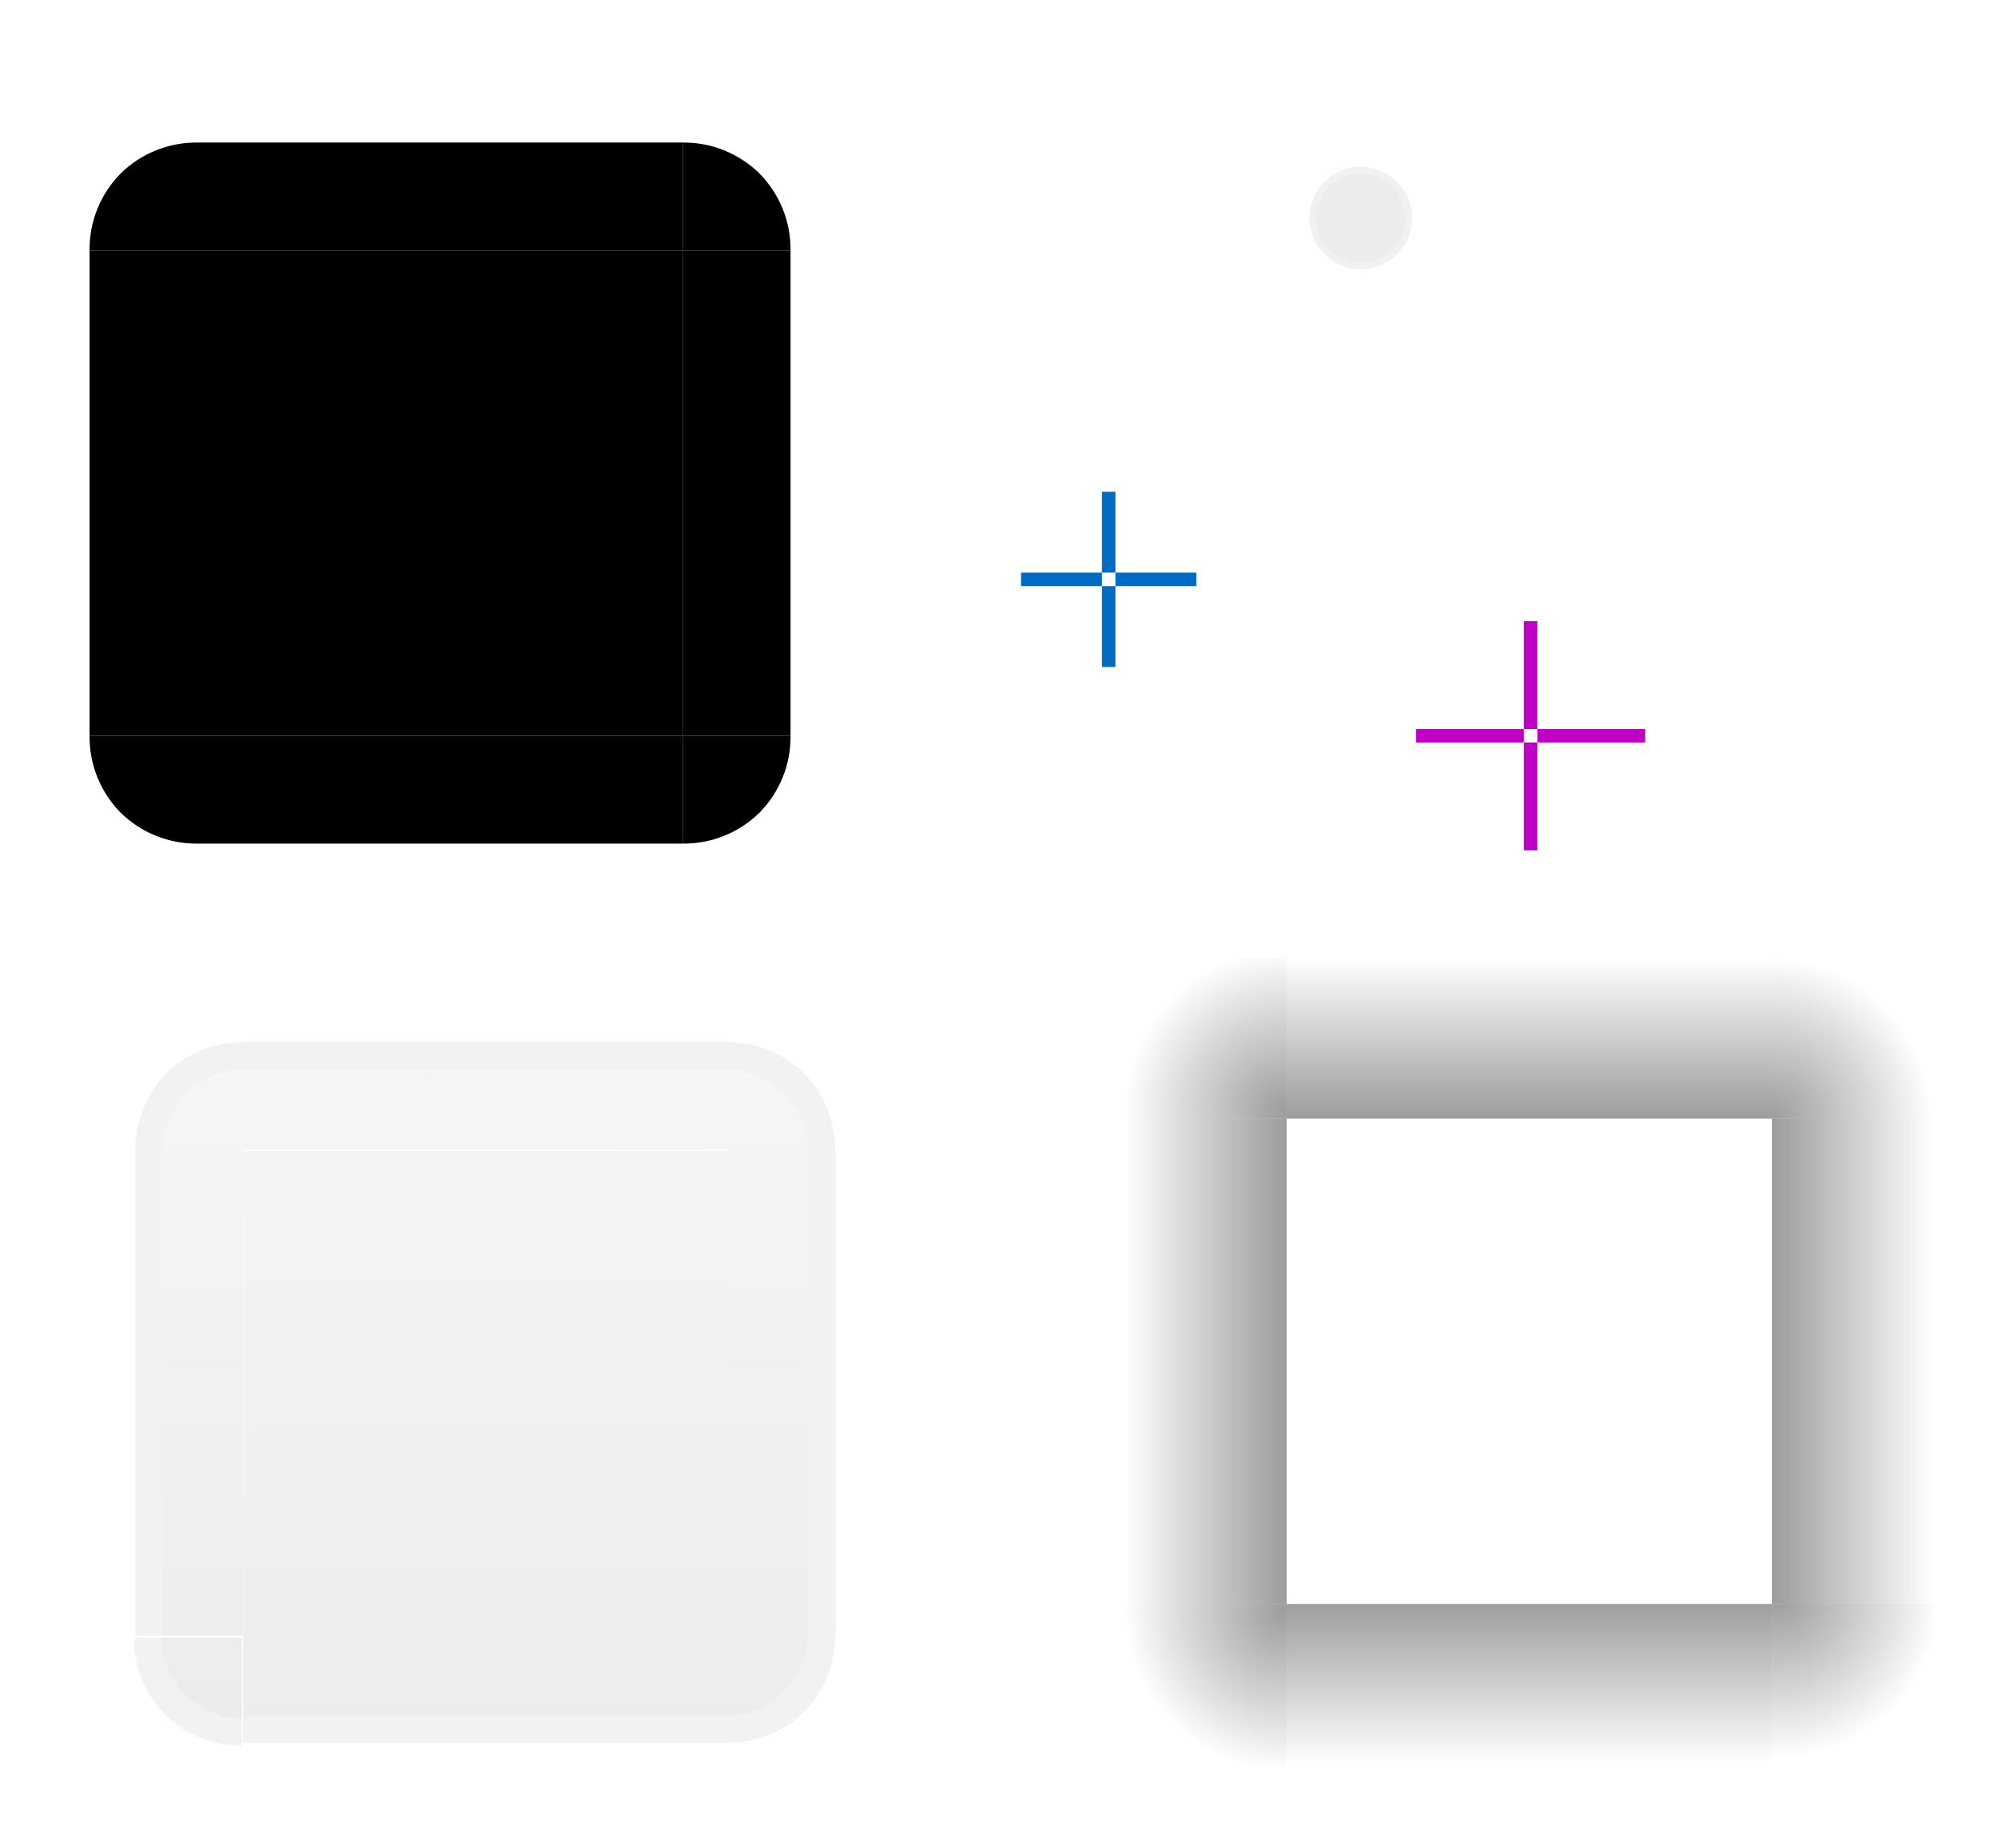
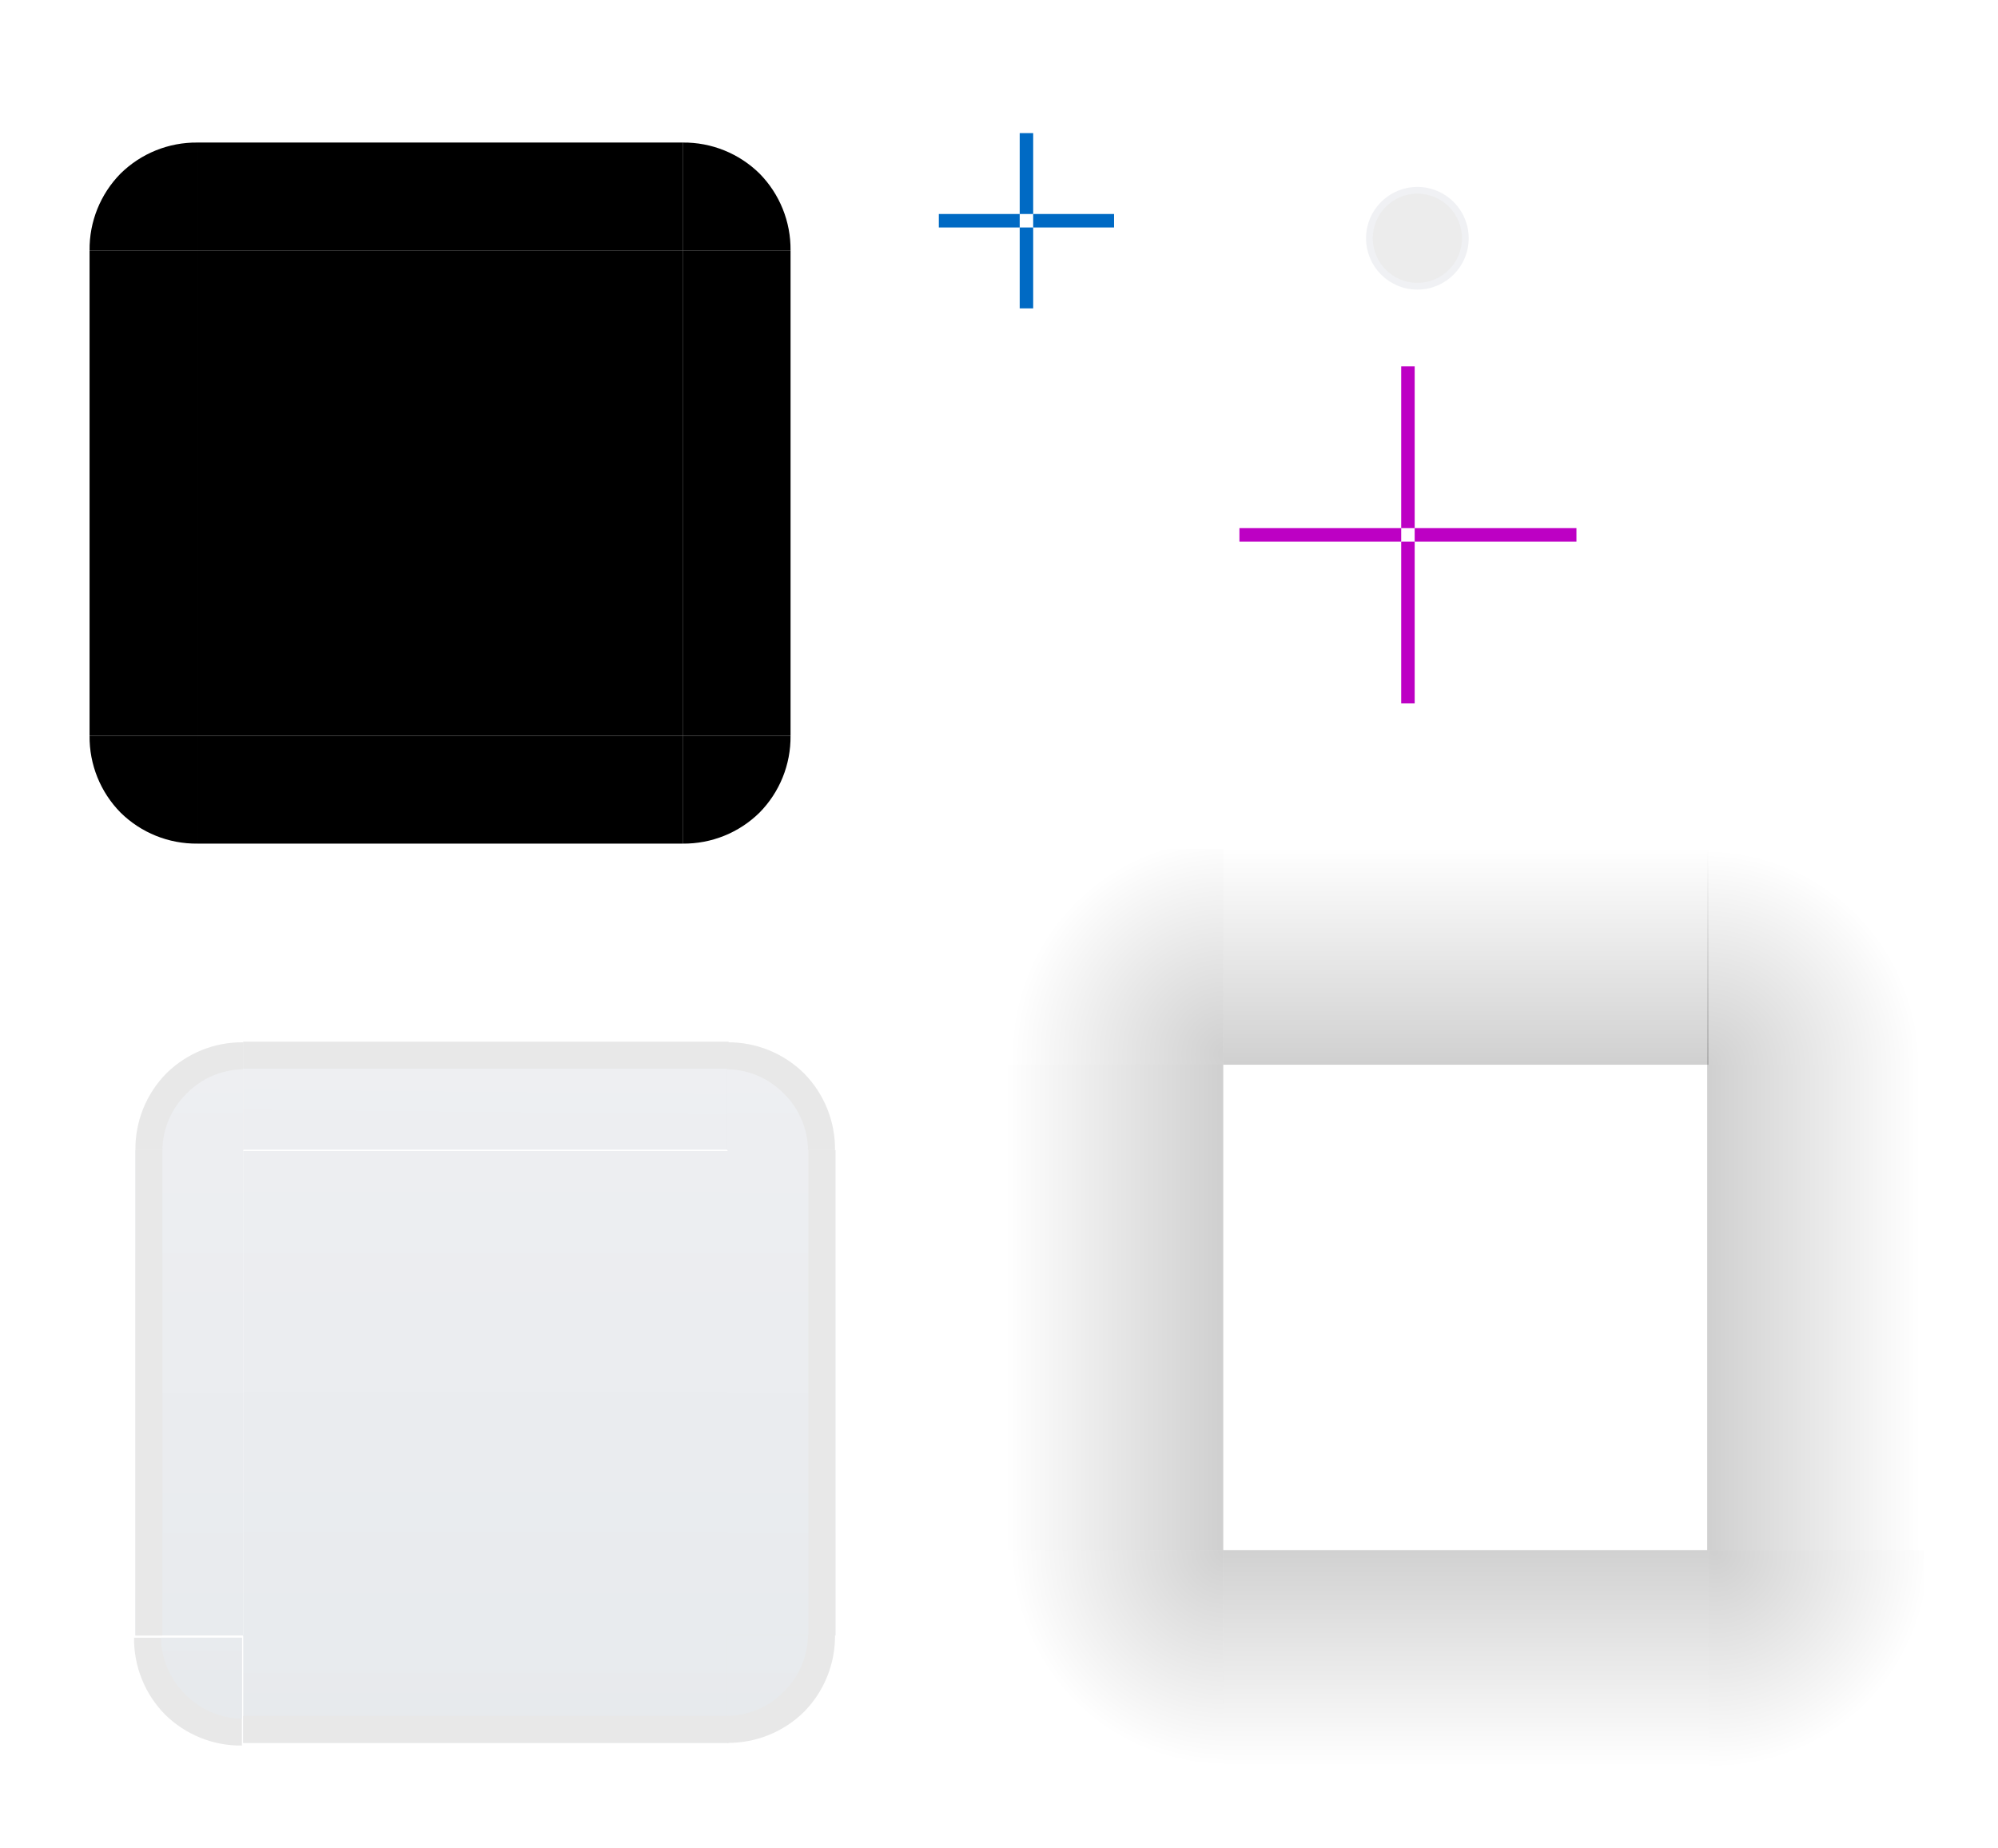
<svg xmlns="http://www.w3.org/2000/svg" xmlns:ns1="http://www.openswatchbook.org/uri/2009/osb" xmlns:xlink="http://www.w3.org/1999/xlink" width="148.216" height="137.016" id="svg3642" version="1.0" viewBox="0 0 148.216 137.016">
  <defs id="defs3644">
-     <linearGradient id="linearGradient952">
-       <stop style="stop-color:#ececec;stop-opacity:1" offset="0" id="stop948" />
-       <stop style="stop-color:#f6f6f6;stop-opacity:1" offset="1" id="stop950" />
-     </linearGradient>
    <linearGradient id="linearGradient1038" ns1:paint="solid">
      <stop style="stop-color:#000000;stop-opacity:1;" offset="0" id="stop1036" />
    </linearGradient>
    <linearGradient id="linearGradient1032" ns1:paint="solid">
      <stop style="stop-color:#000000;stop-opacity:1;" offset="0" id="stop1030" />
    </linearGradient>
    <linearGradient id="linearGradient1026" ns1:paint="solid">
      <stop style="stop-color:#000000;stop-opacity:1;" offset="0" id="stop1024" />
    </linearGradient>
    <linearGradient id="linearGradient1020" ns1:paint="solid">
      <stop style="stop-color:#000000;stop-opacity:1;" offset="0" id="stop1018" />
    </linearGradient>
    <linearGradient id="border" ns1:paint="solid">
-       <stop style="stop-color:#f2f2f2;stop-opacity:1;" offset="0" id="stop1012" />
+       <stop style="stop-color:#e8e8e8;stop-opacity:1;" offset="0" id="stop1012" />
+     </linearGradient>
+     <linearGradient id="bgnew">
+       <stop id="stop958" offset="0" style="stop-color:#e7eaed;stop-opacity:1" />
+       <stop id="stop960" offset="1" style="stop-color:#eeeff2;stop-opacity:1" />
    </linearGradient>
    <linearGradient ns1:paint="solid" id="mask">
      <stop id="stop896" offset="0" style="stop-color:#000000;stop-opacity:1;" />
    </linearGradient>
    <linearGradient y2="202.6" x2="-301.8" y1="202.6" x1="-304.8" gradientTransform="matrix(2.667,0,0,0.75,565.5,45.57)" gradientUnits="userSpaceOnUse" id="linearGradient933" xlink:href="#mask" />
    <linearGradient y2="328.8" x2="229.6" y1="328.8" x1="226.6" gradientTransform="matrix(2.667,0,0,0.75,-388.8,18.8)" gradientUnits="userSpaceOnUse" id="linearGradient935" xlink:href="#mask" />
    <linearGradient y2="202.6" x2="-352.8" y1="202.6" x1="-355.8" gradientTransform="matrix(2.667,0,0,0.75,657.5,45.57)" gradientUnits="userSpaceOnUse" id="linearGradient937" xlink:href="#mask" />
    <linearGradient y2="328.8" x2="226.6" y1="328.8" x1="178.6" gradientTransform="matrix(0.75,0,0,0.75,45.57,18.8)" gradientUnits="userSpaceOnUse" id="linearGradient939" xlink:href="#mask" />
    <linearGradient y2="328.8" x2="178.6" y1="328.8" x1="175.6" gradientTransform="matrix(2.667,0,0,0.75,-296.8,18.8)" gradientUnits="userSpaceOnUse" id="linearGradient941" xlink:href="#mask" />
    <linearGradient gradientTransform="translate(0.9156,69.4)" y2="-312.8" x2="222.6" y1="-312.8" x1="214.6" gradientUnits="userSpaceOnUse" id="linearGradient943" xlink:href="#mask" />
    <linearGradient y2="-312.8" x2="222.6" y1="-312.8" x1="214.6" gradientTransform="translate(-394.1,69.4)" gradientUnits="userSpaceOnUse" id="linearGradient945" xlink:href="#mask" />
    <linearGradient y2="-312.8" x2="222.6" y1="-312.8" x1="214.6" gradientTransform="translate(0.9172,600.2)" gradientUnits="userSpaceOnUse" id="linearGradient947" xlink:href="#mask" />
    <linearGradient y2="-312.8" x2="222.6" y1="-312.8" x1="214.6" gradientTransform="translate(-394.1,600.2)" gradientUnits="userSpaceOnUse" id="linearGradient949" xlink:href="#mask" />
-     <linearGradient xlink:href="#linearGradient952" id="linearGradient927" x1="182.9" y1="358.1" x2="182.9" y2="306.1" gradientUnits="userSpaceOnUse" />
-     <linearGradient xlink:href="#linearGradient952" id="linearGradient936" x1="178.6" y1="334.3" x2="230.6" y2="334.8" gradientUnits="userSpaceOnUse" />
-     <linearGradient xlink:href="#linearGradient952" id="linearGradient944" x1="230.6" y1="349.1" x2="178.6" y2="349.1" gradientUnits="userSpaceOnUse" />
-     <linearGradient xlink:href="#linearGradient952" id="linearGradient970" x1="228.1" y1="-360.9" x2="228" y2="-308.7" gradientUnits="userSpaceOnUse" />
-     <linearGradient xlink:href="#linearGradient952" id="linearGradient978" x1="222.6" y1="360.8" x2="222.6" y2="308.8" gradientUnits="userSpaceOnUse" />
-     <linearGradient xlink:href="#linearGradient952" id="linearGradient986" x1="227.9" y1="-310.9" x2="227.9" y2="-358.9" gradientUnits="userSpaceOnUse" />
-     <linearGradient xlink:href="#linearGradient952" id="linearGradient994" x1="228.1" y1="-360.7" x2="228.1" y2="-308.7" gradientUnits="userSpaceOnUse" />
-     <linearGradient xlink:href="#linearGradient952" id="linearGradient1002" x1="222.7" y1="360.8" x2="222.7" y2="308.8" gradientUnits="userSpaceOnUse" />
-     <linearGradient xlink:href="#linearGradient952" id="linearGradient1010" x1="228" y1="-308.7" x2="228" y2="-360.7" gradientUnits="userSpaceOnUse" />
+     <linearGradient xlink:href="#bgnew" id="linearGradient927" x1="182.9" y1="358.1" x2="182.9" y2="306.1" gradientUnits="userSpaceOnUse" />
+     <linearGradient xlink:href="#bgnew" id="linearGradient936" x1="178.6" y1="334.3" x2="230.6" y2="334.8" gradientUnits="userSpaceOnUse" />
+     <linearGradient xlink:href="#bgnew" id="linearGradient944" x1="230.6" y1="349.1" x2="178.6" y2="349.1" gradientUnits="userSpaceOnUse" />
+     <linearGradient xlink:href="#bgnew" id="linearGradient970" x1="228.1" y1="-360.9" x2="228" y2="-308.7" gradientUnits="userSpaceOnUse" />
+     <linearGradient xlink:href="#bgnew" id="linearGradient978" x1="222.6" y1="360.8" x2="222.6" y2="308.8" gradientUnits="userSpaceOnUse" />
+     <linearGradient xlink:href="#bgnew" id="linearGradient986" x1="227.9" y1="-310.9" x2="227.9" y2="-358.9" gradientUnits="userSpaceOnUse" />
+     <linearGradient xlink:href="#bgnew" id="linearGradient994" x1="228.1" y1="-360.7" x2="228.1" y2="-308.7" gradientUnits="userSpaceOnUse" />
+     <linearGradient xlink:href="#bgnew" id="linearGradient1002" x1="222.7" y1="360.8" x2="222.7" y2="308.8" gradientUnits="userSpaceOnUse" />
+     <linearGradient xlink:href="#bgnew" id="linearGradient1010" x1="228" y1="-308.7" x2="228" y2="-360.7" gradientUnits="userSpaceOnUse" />
    <linearGradient xlink:href="#border" id="linearGradient1016" x1="228.6" y1="334.8" x2="230.6" y2="334.8" gradientUnits="userSpaceOnUse" />
    <linearGradient xlink:href="#border" id="linearGradient1022" x1="228" y1="-312.7" x2="236" y2="-312.7" gradientUnits="userSpaceOnUse" />
    <linearGradient xlink:href="#border" id="linearGradient1028" x1="228.6" y1="334.8" x2="230.6" y2="334.8" gradientUnits="userSpaceOnUse" />
    <linearGradient xlink:href="#border" id="linearGradient1034" x1="228" y1="-312.7" x2="236" y2="-312.7" gradientUnits="userSpaceOnUse" />
    <linearGradient xlink:href="#border" id="linearGradient1040" x1="228" y1="-312.7" x2="236" y2="-312.7" gradientUnits="userSpaceOnUse" />
    <linearGradient xlink:href="#border" id="linearGradient1042" x1="228.6" y1="334.8" x2="230.6" y2="334.8" gradientUnits="userSpaceOnUse" />
    <linearGradient xlink:href="#border" id="linearGradient1044" x1="228" y1="-312.7" x2="236" y2="-312.7" gradientUnits="userSpaceOnUse" />
    <linearGradient xlink:href="#border" id="linearGradient1046" x1="228.6" y1="334.8" x2="230.6" y2="334.8" gradientUnits="userSpaceOnUse" />
-     <radialGradient r="1.5" fy="304.6" fx="300.1" cy="304.6" cx="300.1" gradientTransform="matrix(-8,0,0,-8,2661,2785)" gradientUnits="userSpaceOnUse" id="radialGradient932" xlink:href="#shadcorn" />
-     <linearGradient id="shadcorn">
-       <stop style="stop-color:#404040;stop-opacity:1" offset="0" id="stop1137" />
-       <stop style="stop-color:#404040;stop-opacity:0" offset="1" id="stop1139" />
+     <radialGradient r="1.5" fy="304.8" fx="300.2" cy="304.8" cx="300.2" gradientTransform="matrix(-10.66,0,0,-10.66,3456,3593)" gradientUnits="userSpaceOnUse" id="radialGradient932" xlink:href="#linearGradient925" />
+     <linearGradient id="linearGradient925">
+       <stop style="stop-color:#000000;stop-opacity:0.186" offset="0" id="stop921" />
+       <stop id="stop923" offset="1" style="stop-color:#000000;stop-opacity:0" />
    </linearGradient>
-     <radialGradient r="1.5" fy="304.6" fx="300.1" cy="304.6" cx="300.1" gradientTransform="matrix(8,0,0,-8,-2104,2784)" gradientUnits="userSpaceOnUse" id="radialGradient928" xlink:href="#shadcorn" />
-     <radialGradient r="1.5" fy="304.4" fx="300.1" cy="304.4" cx="300.1" gradientTransform="matrix(-8,0,0,8,2661,-2124)" gradientUnits="userSpaceOnUse" id="radialGradient924" xlink:href="#shadcorn" />
-     <linearGradient xlink:href="#shad2" id="linearGradient1167" x1="254.4" y1="329.3" x2="246.4" y2="329.3" gradientUnits="userSpaceOnUse" gradientTransform="matrix(1.5,0,0,1,-121.3,-3.809)" />
-     <linearGradient id="shad2">
-       <stop id="stop929" offset="0" style="stop-color:#404040;stop-opacity:1" />
-       <stop id="stop939" offset="1" style="stop-color:#3f3f3f;stop-opacity:0" />
-     </linearGradient>
-     <linearGradient xlink:href="#shad2" id="linearGradient1151" x1="290.4" y1="333.6" x2="298.4" y2="333.6" gradientUnits="userSpaceOnUse" gradientTransform="matrix(1.5,0,0,1,-139.3,-3.809)" />
-     <linearGradient y2="301.6" x2="278.3" y1="304.6" x1="278.3" gradientTransform="matrix(0.75,0,0,-4,71.08,1566)" gradientUnits="userSpaceOnUse" id="linearGradient883" xlink:href="#shad2" />
-     <radialGradient xlink:href="#shadcorn" id="radialGradient1143" cx="302.5" cy="303.6" fx="302.5" fy="303.6" r="4" gradientUnits="userSpaceOnUse" gradientTransform="matrix(3,7.995e-5,3.738e-5,2.999,-611.3,-598.7)" />
-     <linearGradient xlink:href="#shad2" id="linearGradient1159" x1="254.4" y1="315.6" x2="254.4" y2="307.6" gradientUnits="userSpaceOnUse" gradientTransform="matrix(1,0,0,1.5,5.778,-161.6)" />
+     <radialGradient r="1.5" fy="304.6" fx="300.1" cy="304.6" cx="300.1" gradientTransform="matrix(10.66,0,0,-10.66,-2907,3591)" gradientUnits="userSpaceOnUse" id="radialGradient928" xlink:href="#linearGradient925" />
+     <radialGradient r="1.5" fy="304.6" fx="300.2" cy="304.6" cx="300.2" gradientTransform="matrix(-10.66,0,0,10.66,3456,-2940)" gradientUnits="userSpaceOnUse" id="radialGradient924" xlink:href="#linearGradient925" />
+     <linearGradient xlink:href="#linearGradient925" id="linearGradient1167" x1="254.4" y1="329.3" x2="246.4" y2="329.3" gradientUnits="userSpaceOnUse" gradientTransform="matrix(1.999,0,0,1,-253.1,-7.702)" />
+     <linearGradient xlink:href="#linearGradient925" id="linearGradient1151" x1="290.5" y1="333.6" x2="298.4" y2="333.6" gradientUnits="userSpaceOnUse" gradientTransform="matrix(1.999,0,0,1,-289.2,-7.702)" />
+     <linearGradient y2="301.6" x2="278.3" y1="304.7" x1="278.3" gradientTransform="matrix(0.75,0,0,-5.332,66.54,1968)" gradientUnits="userSpaceOnUse" id="linearGradient883" xlink:href="#linearGradient925" />
+     <radialGradient xlink:href="#linearGradient925" id="radialGradient1143" cx="302.5" cy="303.6" fx="302.5" fy="303.6" r="4" gradientUnits="userSpaceOnUse" gradientTransform="matrix(3.999,1.066e-4,4.983e-5,3.998,-918.4,-906)" />
+     <linearGradient xlink:href="#linearGradient925" id="linearGradient1159" x1="254.4" y1="315.7" x2="254.4" y2="307.6" gradientUnits="userSpaceOnUse" gradientTransform="matrix(1,0,0,1.999,1.148,-323.2)" />
  </defs>
  <style type="text/css" id="current-color-scheme">
      .ColorScheme-Text {
        color:#31363b;
      }
      .ColorScheme-Background{
        color:#eff0f1;
      }
      .ColorScheme-ViewText {
        color:#31363b;
      }
      .ColorScheme-ViewBackground{
        color:#fcfcfc;
      }
      .ColorScheme-ViewHover {
        color:#3daee9;
      }
      .ColorScheme-ViewFocus{
        color:#3daee9;
      }
      .ColorScheme-ButtonText {
        color:#31363b;
      }
      .ColorScheme-ButtonBackground{
        color:#eff0f1;
      }
      .ColorScheme-ButtonHover {
        color:#3daee9;
      }
      .ColorScheme-ButtonFocus{
        color:#3daee9;
      }
  </style>
  <g id="layer1" transform="translate(-164.8559,-228.8272)">
    <rect transform="rotate(-90)" y="179.5" x="-247.4" height="36" width="8.001" id="mask-top" class="ColorScheme-Background" style="color:#eff0f1;fill:url(#linearGradient933);fill-opacity:1.0;stroke:none;stroke-width:0.24" />
    <rect style="color:#eff0f1;fill:url(#linearGradient935);fill-opacity:1.0;stroke:none;stroke-width:0.24" id="mask-right" class="ColorScheme-Background" width="8.001" height="36" x="215.5" y="247.4" />
    <rect style="color:#eff0f1;fill:url(#linearGradient937);fill-opacity:1.0;stroke:none;stroke-width:0.24" id="mask-bottom" class="ColorScheme-Background" width="8.001" height="36" x="-291.4" y="179.5" transform="rotate(-90)" />
    <rect y="247.4" x="179.5" height="36" width="36" id="mask-center" class="ColorScheme-Background" style="color:#eff0f1;fill:url(#linearGradient939);fill-opacity:1.0;stroke:none;stroke-width:0.96" />
    <rect y="247.4" x="171.5" height="36" width="8.001" id="mask-left" class="ColorScheme-Background" style="color:#eff0f1;fill:url(#linearGradient941);fill-opacity:1.0;stroke:none;stroke-width:0.24" />
    <path style="opacity:1;fill:url(#linearGradient943);fill-opacity:1.0;fill-rule:evenodd;stroke:none;stroke-width:1.007;stroke-linecap:square;stroke-linejoin:miter;stroke-miterlimit:4;stroke-dasharray:none;stroke-dashoffset:0;stroke-opacity:0.827;paint-order:normal" id="mask-topright" d="m 223.5,-247.4 a 8.001,7.998 0 0 1 -2.3,5.7 8.001,7.998 0 0 1 -5.7,2.3 l 0,-8 z" transform="scale(1,-1)" />
    <path transform="scale(-1)" d="m -171.5,-247.4 a 8.001,7.998 0 0 1 -2.3,5.7 8.001,7.998 0 0 1 -5.7,2.3 l 0,-8 z" id="mask-topleft" style="opacity:1;fill:url(#linearGradient945);fill-opacity:1.0;fill-rule:evenodd;stroke:none;stroke-width:1.007;stroke-linecap:square;stroke-linejoin:miter;stroke-miterlimit:4;stroke-dasharray:none;stroke-dashoffset:0;stroke-opacity:0.827;paint-order:normal" />
    <path d="m 223.5,283.4 a 8.001,7.998 0 0 1 -2.3,5.7 8.001,7.998 0 0 1 -5.7,2.3 l 0,-8 z" id="mask-bottomright" style="opacity:1;fill:url(#linearGradient947);fill-opacity:1.0;fill-rule:evenodd;stroke:none;stroke-width:1.007;stroke-linecap:square;stroke-linejoin:miter;stroke-miterlimit:4;stroke-dasharray:none;stroke-dashoffset:0;stroke-opacity:0.827;paint-order:normal" />
    <path d="m -171.5,283.4 a 8.001,7.998 0 0 1 -2.3,5.7 8.001,7.998 0 0 1 -5.7,2.3 l 0,-8 z" id="mask-bottomleft" style="opacity:1;fill:url(#linearGradient949);fill-opacity:1.0;fill-rule:evenodd;stroke:none;stroke-width:1.007;stroke-linecap:square;stroke-linejoin:miter;stroke-miterlimit:4;stroke-dasharray:none;stroke-dashoffset:0;stroke-opacity:0.827;paint-order:normal" transform="scale(-1,1)" />
-     <rect transform="scale(-1)" style="fill:#006ac4;fill-opacity:1;stroke:none;stroke-width:0.408" id="hint-right-margin" width="6" height="1" x="-253.6" y="-272.3" />
-     <rect y="-272.3" x="-246.6" height="1" width="6" id="hint-left-margin" style="fill:#006ac4;fill-opacity:1;stroke:none;stroke-width:0.408" transform="scale(-1)" />
-     <rect y="-247.6" x="272.3" height="1" width="6" id="hint-bottom-margin" style="fill:#006ac4;fill-opacity:1;stroke:none;stroke-width:0.408" transform="rotate(90)" />
-     <rect y="265.3" x="246.6" height="6" width="1" id="hint-top-margin" style="fill:#006ac4;fill-opacity:1;stroke:none;stroke-width:8164945.5" />
+     <rect transform="scale(-1)" style="fill:#006ac4;fill-opacity:1;stroke:none;stroke-width:0.408" id="hint-right-margin" width="6" height="1" x="-247.5" y="-245.7" />
+     <rect y="-245.7" x="-240.5" height="1" width="6" id="hint-left-margin" style="fill:#006ac4;fill-opacity:1;stroke:none;stroke-width:0.408" transform="scale(-1)" />
+     <rect y="-241.5" x="245.7" height="1" width="6" id="hint-bottom-margin" style="fill:#006ac4;fill-opacity:1;stroke:none;stroke-width:0.408" transform="rotate(90)" />
+     <rect y="238.7" x="240.5" height="6" width="1" id="hint-top-margin" style="fill:#006ac4;fill-opacity:1;stroke:none;stroke-width:8164945.5" />
    <rect y="314.2" x="182.9" height="36" width="36" id="center" class="ColorScheme-Background" style="color:#eff0f1;fill:url(#linearGradient927);fill-opacity:1;stroke:none;stroke-width:0.96" />
    <g id="right" transform="translate(-3.771,-2.664)">
-       <rect y="316.8" x="222.6" height="36" width="8.001" class="ColorScheme-Background" id="rect1267" style="color:#eff0f1;fill:url(#linearGradient1002);fill-opacity:1.0;stroke:none;stroke-width:0.24" />
+       <rect y="316.8" x="222.6" height="36" width="8.001" class="ColorScheme-Background" id="rect1267" style="color:#eff0f1;fill:url(#linearGradient1002);fill-opacity:1;stroke:none;stroke-width:0.24" />
      <rect style="color:#eff0f1;fill:url(#linearGradient1016);fill-opacity:1;stroke:none;stroke-width:0.24" id="rect1257" class="ColorScheme-Background" width="2" height="36" x="228.6" y="316.8" />
    </g>
    <g transform="matrix(-1,0,0,1,405.5,-2.664)" id="left">
-       <rect style="color:#eff0f1;fill:url(#linearGradient978);fill-opacity:1.0;stroke:none;stroke-width:0.24" id="rect1269" class="ColorScheme-Background" width="8.001" height="36" x="222.6" y="316.8" />
+       <rect style="color:#eff0f1;fill:url(#linearGradient978);fill-opacity:1;stroke:none;stroke-width:0.24" id="rect1269" class="ColorScheme-Background" width="8.001" height="36" x="222.6" y="316.8" />
      <rect y="316.8" x="228.6" height="36" width="2" class="ColorScheme-Background" id="rect1271" style="color:#eff0f1;fill:url(#linearGradient1046);fill-opacity:1.0;stroke:none;stroke-width:0.24" />
    </g>
    <g transform="rotate(-90,201.4,335.3)" id="top">
      <rect style="color:#eff0f1;fill:url(#linearGradient936);fill-opacity:1.0;stroke:none;stroke-width:0.24" id="rect1277" class="ColorScheme-Background" width="8.001" height="36" x="222.6" y="316.8" />
      <rect y="316.8" x="228.6" height="36" width="2" class="ColorScheme-Background" id="rect1279" style="color:#eff0f1;fill:url(#linearGradient1028);fill-opacity:1.0;stroke:none;stroke-width:0.24" />
    </g>
    <g transform="rotate(90,204.1,331.6)" id="bottom">
      <rect style="color:#eff0f1;fill:url(#linearGradient944);fill-opacity:1.0;stroke:none;stroke-width:0.24" id="rect1285" class="ColorScheme-Background" width="8.001" height="36" x="222.6" y="316.8" />
      <rect y="316.8" x="228.6" height="36" width="2" class="ColorScheme-Background" id="rect1287" style="color:#eff0f1;fill:url(#linearGradient1042);fill-opacity:1.0;stroke:none;stroke-width:0.24" />
    </g>
    <g id="topright" transform="translate(-9.201,-2.564)">
      <path transform="scale(1,-1)" d="m 236,-316.7 a 8.001,7.998 0 0 1 -2.3,5.7 8.001,7.998 0 0 1 -5.7,2.3 l 0,-8 z" id="path1301" style="opacity:1;fill:url(#linearGradient1022);fill-opacity:1.0;fill-rule:evenodd;stroke:none;stroke-width:1.007;stroke-linecap:square;stroke-linejoin:miter;stroke-miterlimit:4;stroke-dasharray:none;stroke-dashoffset:0;stroke-opacity:0.827;paint-order:normal" />
      <path style="opacity:1;fill:url(#linearGradient994);fill-opacity:1.0;fill-rule:evenodd;stroke:none;stroke-width:1.007;stroke-linecap:square;stroke-linejoin:miter;stroke-miterlimit:4;stroke-dasharray:none;stroke-dashoffset:0;stroke-opacity:0.827;paint-order:normal" id="path1293" d="m 234,-316.7 a 5.999,6 0 0 1 -1.8,4.2 5.999,6 0 0 1 -4.2,1.8 l 0,-6 z" transform="scale(1,-1)" />
    </g>
    <g transform="matrix(-1,0,0,1,410.9,-2.564)" id="topleft">
      <path style="opacity:1;fill:url(#linearGradient1034);fill-opacity:1.0;fill-rule:evenodd;stroke:none;stroke-width:1.007;stroke-linecap:square;stroke-linejoin:miter;stroke-miterlimit:4;stroke-dasharray:none;stroke-dashoffset:0;stroke-opacity:0.827;paint-order:normal" id="path1303" d="m 236,-316.7 a 8.001,7.998 0 0 1 -2.3,5.7 8.001,7.998 0 0 1 -5.7,2.3 l 0,-8 z" transform="scale(1,-1)" />
-       <path transform="scale(1,-1)" d="m 234,-316.7 a 5.999,6 0 0 1 -1.8,4.2 5.999,6 0 0 1 -4.2,1.8 l 0,-6 z" id="path1305" style="opacity:1;fill:url(#linearGradient970);fill-opacity:1.0;fill-rule:evenodd;stroke:none;stroke-width:1.007;stroke-linecap:square;stroke-linejoin:miter;stroke-miterlimit:4;stroke-dasharray:none;stroke-dashoffset:0;stroke-opacity:0.827;paint-order:normal" />
+       <path transform="scale(1,-1)" d="m 234,-316.7 a 5.999,6 0 0 1 -1.8,4.2 5.999,6 0 0 1 -4.2,1.8 l 0,-6 z" id="path1305" style="opacity:1;fill:url(#linearGradient970);fill-opacity:1;fill-rule:evenodd;stroke:none;stroke-width:1.007;stroke-linecap:square;stroke-linejoin:miter;stroke-miterlimit:4;stroke-dasharray:none;stroke-dashoffset:0;stroke-opacity:0.827;paint-order:normal" />
    </g>
    <g transform="matrix(1,0,0,-1,-9.201,666.8)" id="bottomright">
      <path style="opacity:1;fill:url(#linearGradient1040);fill-opacity:1.0;fill-rule:evenodd;stroke:none;stroke-width:1.007;stroke-linecap:square;stroke-linejoin:miter;stroke-miterlimit:4;stroke-dasharray:none;stroke-dashoffset:0;stroke-opacity:0.827;paint-order:normal" id="path1311" d="m 236,-316.7 a 8.001,7.998 0 0 1 -2.3,5.7 8.001,7.998 0 0 1 -5.7,2.3 l 0,-8 z" transform="scale(1,-1)" />
-       <path transform="scale(1,-1)" d="m 234,-316.7 a 5.999,6 0 0 1 -1.8,4.2 5.999,6 0 0 1 -4.2,1.8 l 0,-6 z" id="path1313" style="opacity:1;fill:url(#linearGradient1010);fill-opacity:1.0;fill-rule:evenodd;stroke:none;stroke-width:1.007;stroke-linecap:square;stroke-linejoin:miter;stroke-miterlimit:4;stroke-dasharray:none;stroke-dashoffset:0;stroke-opacity:0.827;paint-order:normal" />
+       <path transform="scale(1,-1)" d="m 234,-316.7 a 5.999,6 0 0 1 -1.8,4.2 5.999,6 0 0 1 -4.2,1.8 l 0,-6 z" id="path1313" style="opacity:1;fill:url(#linearGradient1010);fill-opacity:1;fill-rule:evenodd;stroke:none;stroke-width:1.007;stroke-linecap:square;stroke-linejoin:miter;stroke-miterlimit:4;stroke-dasharray:none;stroke-dashoffset:0;stroke-opacity:0.827;paint-order:normal" />
    </g>
    <g transform="rotate(-180,205.4,333.5)" id="bottomleft">
      <path style="opacity:1;fill:url(#linearGradient1044);fill-opacity:1.0;fill-rule:evenodd;stroke:none;stroke-width:1.007;stroke-linecap:square;stroke-linejoin:miter;stroke-miterlimit:4;stroke-dasharray:none;stroke-dashoffset:0;stroke-opacity:0.827;paint-order:normal" id="path1319" d="m 236,-316.7 a 8.001,7.998 0 0 1 -2.3,5.7 8.001,7.998 0 0 1 -5.7,2.3 l 0,-8 z" transform="scale(1,-1)" />
-       <path transform="scale(1,-1)" d="m 234,-316.7 a 5.999,6 0 0 1 -1.8,4.2 5.999,6 0 0 1 -4.2,1.8 l 0,-6 z" id="path1321" style="opacity:1;fill:url(#linearGradient986);fill-opacity:1.0;fill-rule:evenodd;stroke:none;stroke-width:1.007;stroke-linecap:square;stroke-linejoin:miter;stroke-miterlimit:4;stroke-dasharray:none;stroke-dashoffset:0;stroke-opacity:0.827;paint-order:normal" />
+       <path transform="scale(1,-1)" d="m 234,-316.7 a 5.999,6 0 0 1 -1.8,4.2 5.999,6 0 0 1 -4.2,1.8 l 0,-6 z" id="path1321" style="opacity:1;fill:url(#linearGradient986);fill-opacity:1;fill-rule:evenodd;stroke:none;stroke-width:1.007;stroke-linecap:square;stroke-linejoin:miter;stroke-miterlimit:4;stroke-dasharray:none;stroke-dashoffset:0;stroke-opacity:0.827;paint-order:normal" />
    </g>
-     <path id="shadow-top" d="m 296.3,311.8 v -12 h -36 v 12 z" style="opacity:0.518;fill:url(#linearGradient1159);fill-opacity:1;stroke:none;stroke-width:0.817" />
-     <path style="opacity:0.518;fill:url(#radialGradient1143);fill-opacity:1;stroke:none;stroke-width:0.263" d="m 308.3,311.8 v -12 h -12 v 12 z" id="shadow-topright" />
-     <rect id="shadow-center" height="36" x="260.3" y="311.8" width="36" class="ColorScheme-ViewBackground" style="color:#fcfcfc;opacity:0.518;fill:#000000;fill-opacity:1;stroke-width:15999998" />
-     <rect y="-283.9" x="-286.9" height="1" width="8" id="shadow-hint-right-margin" style="fill:#bd00c4;fill-opacity:1;stroke:none;stroke-width:0.408" transform="scale(-1)" />
-     <rect transform="scale(-1)" style="fill:#bd00c4;fill-opacity:1;stroke:none;stroke-width:0.408" id="shadow-hint-left-margin" width="8" height="1" x="-277.9" y="-283.9" />
-     <rect transform="rotate(90)" style="fill:#bd00c4;fill-opacity:1;stroke:none;stroke-width:0.408" id="shadow-hint-bottom-margin" width="8" height="1" x="283.9" y="-278.9" />
-     <rect style="fill:#bd00c4;fill-opacity:1;stroke:none;stroke-width:8164945.5" id="shadow-hint-top-margin" width="1" height="8" x="277.9" y="274.9" />
-     <path style="opacity:0.518;fill:url(#linearGradient883);fill-opacity:1;stroke:none;stroke-width:0.817" d="m 296.3,347.8 v 12 h -36 v -12 z" id="shadow-bottom" />
-     <path style="opacity:0.518;fill:url(#linearGradient1151);fill-opacity:1;stroke:none;stroke-width:0.817" d="m 296.3,347.8 h 12 v -36 h -12 z" id="shadow-right" />
-     <path style="opacity:0.518;fill:url(#linearGradient1167);fill-opacity:1;stroke:none;stroke-width:0.817" d="m 260.3,311.8 h -12 v 36 h 12 z" id="shadow-left" />
-     <path id="shadow-topleft" d="m 248.3,311.8 v -12 h 12 v 12 z" style="opacity:0.518;fill:url(#radialGradient924);fill-opacity:1;stroke:none;stroke-width:0.263" />
-     <path id="shadow-bottomright" d="m 308.3,347.8 v 12 h -12 v -12 z" style="opacity:0.518;fill:url(#radialGradient928);fill-opacity:1;stroke:none;stroke-width:0.263" />
-     <path id="shadow-bottomleft" d="m 248.3,347.8 v 12 h 12 v -12 z" style="opacity:0.518;fill:url(#radialGradient932);fill-opacity:1;stroke:none;stroke-width:0.263" />
-     <circle style="opacity:1;fill:#ececec;fill-opacity:1;fill-rule:evenodd;stroke:#f0f1f4;stroke-width:0.5;stroke-linecap:round;stroke-linejoin:miter;stroke-miterlimit:4;stroke-dasharray:none;stroke-dashoffset:0;stroke-opacity:1;paint-order:normal" id="hint-stretch-borders" cx="265.8" cy="245" r="3.558" />
+     <circle style="opacity:1;fill:#ececec;fill-opacity:1;fill-rule:evenodd;stroke:#f0f1f4;stroke-width:0.5;stroke-linecap:round;stroke-linejoin:miter;stroke-miterlimit:4;stroke-dasharray:none;stroke-dashoffset:0;stroke-opacity:1;paint-order:normal" id="hint-stretch-borders" cx="270" cy="246.5" r="3.558" />
+     <path id="shadow-top" d="m 291.6,307.8 v -16 h -36 v 16 z" style="opacity:1;fill:url(#linearGradient1159);fill-opacity:1;stroke:none;stroke-width:0.816" />
+     <path style="opacity:1;fill:url(#radialGradient1143);fill-opacity:1;stroke:none;stroke-width:0.263" d="m 307.5,307.8 v -16 h -16 v 16 z" id="shadow-topright" />
+     <rect id="shadow-center" height="36" x="255.6" y="307.8" width="36" class="ColorScheme-ViewBackground" style="color:#fcfcfc;opacity:1;fill:#000000;fill-opacity:1;stroke-width:15999998" />
+     <rect y="-269" x="-281.8" height="1" width="12" id="shadow-hint-right-margin" style="fill:#bd00c4;fill-opacity:1;stroke:none;stroke-width:0.408" transform="scale(-1)" />
+     <rect transform="scale(-1)" style="fill:#bd00c4;fill-opacity:1;stroke:none;stroke-width:0.408" id="shadow-hint-left-margin" width="12" height="1" x="-268.8" y="-269" />
+     <rect transform="rotate(90)" style="fill:#bd00c4;fill-opacity:1;stroke:none;stroke-width:0.408" id="shadow-hint-bottom-margin" width="12" height="1" x="269" y="-269.8" />
+     <rect style="fill:#bd00c4;fill-opacity:1;stroke:none;stroke-width:8164945.5" id="shadow-hint-top-margin" width="1" height="12" x="268.8" y="256" />
+     <path style="opacity:1;fill:url(#linearGradient883);fill-opacity:1;stroke:none;stroke-width:0.816" d="m 291.6,343.8 v 16 h -36 v -16 z" id="shadow-bottom" />
+     <path style="opacity:1;fill:url(#linearGradient1151);fill-opacity:1;stroke:none;stroke-width:0.816" d="m 291.5,343.8 h 16 v -36 h -16 z" id="shadow-right" />
+     <path style="opacity:1;fill:url(#linearGradient1167);fill-opacity:1;stroke:none;stroke-width:0.816" d="m 255.6,307.8 h -16 v 36 h 16 z" id="shadow-left" />
+     <path id="shadow-topleft" d="m 239.6,307.8 v -16 h 16 v 16 z" style="opacity:1;fill:url(#radialGradient924);fill-opacity:1;stroke:none;stroke-width:0.263" />
+     <path id="shadow-bottomright" d="m 307.6,343.8 v 16 h -16 v -16 z" style="opacity:1;fill:url(#radialGradient928);fill-opacity:1;stroke:none;stroke-width:0.263" />
+     <path id="shadow-bottomleft" d="m 239.6,343.8 v 16 h 16 v -16 z" style="opacity:1;fill:url(#radialGradient932);fill-opacity:1;stroke:none;stroke-width:0.263" />
  </g>
</svg>
